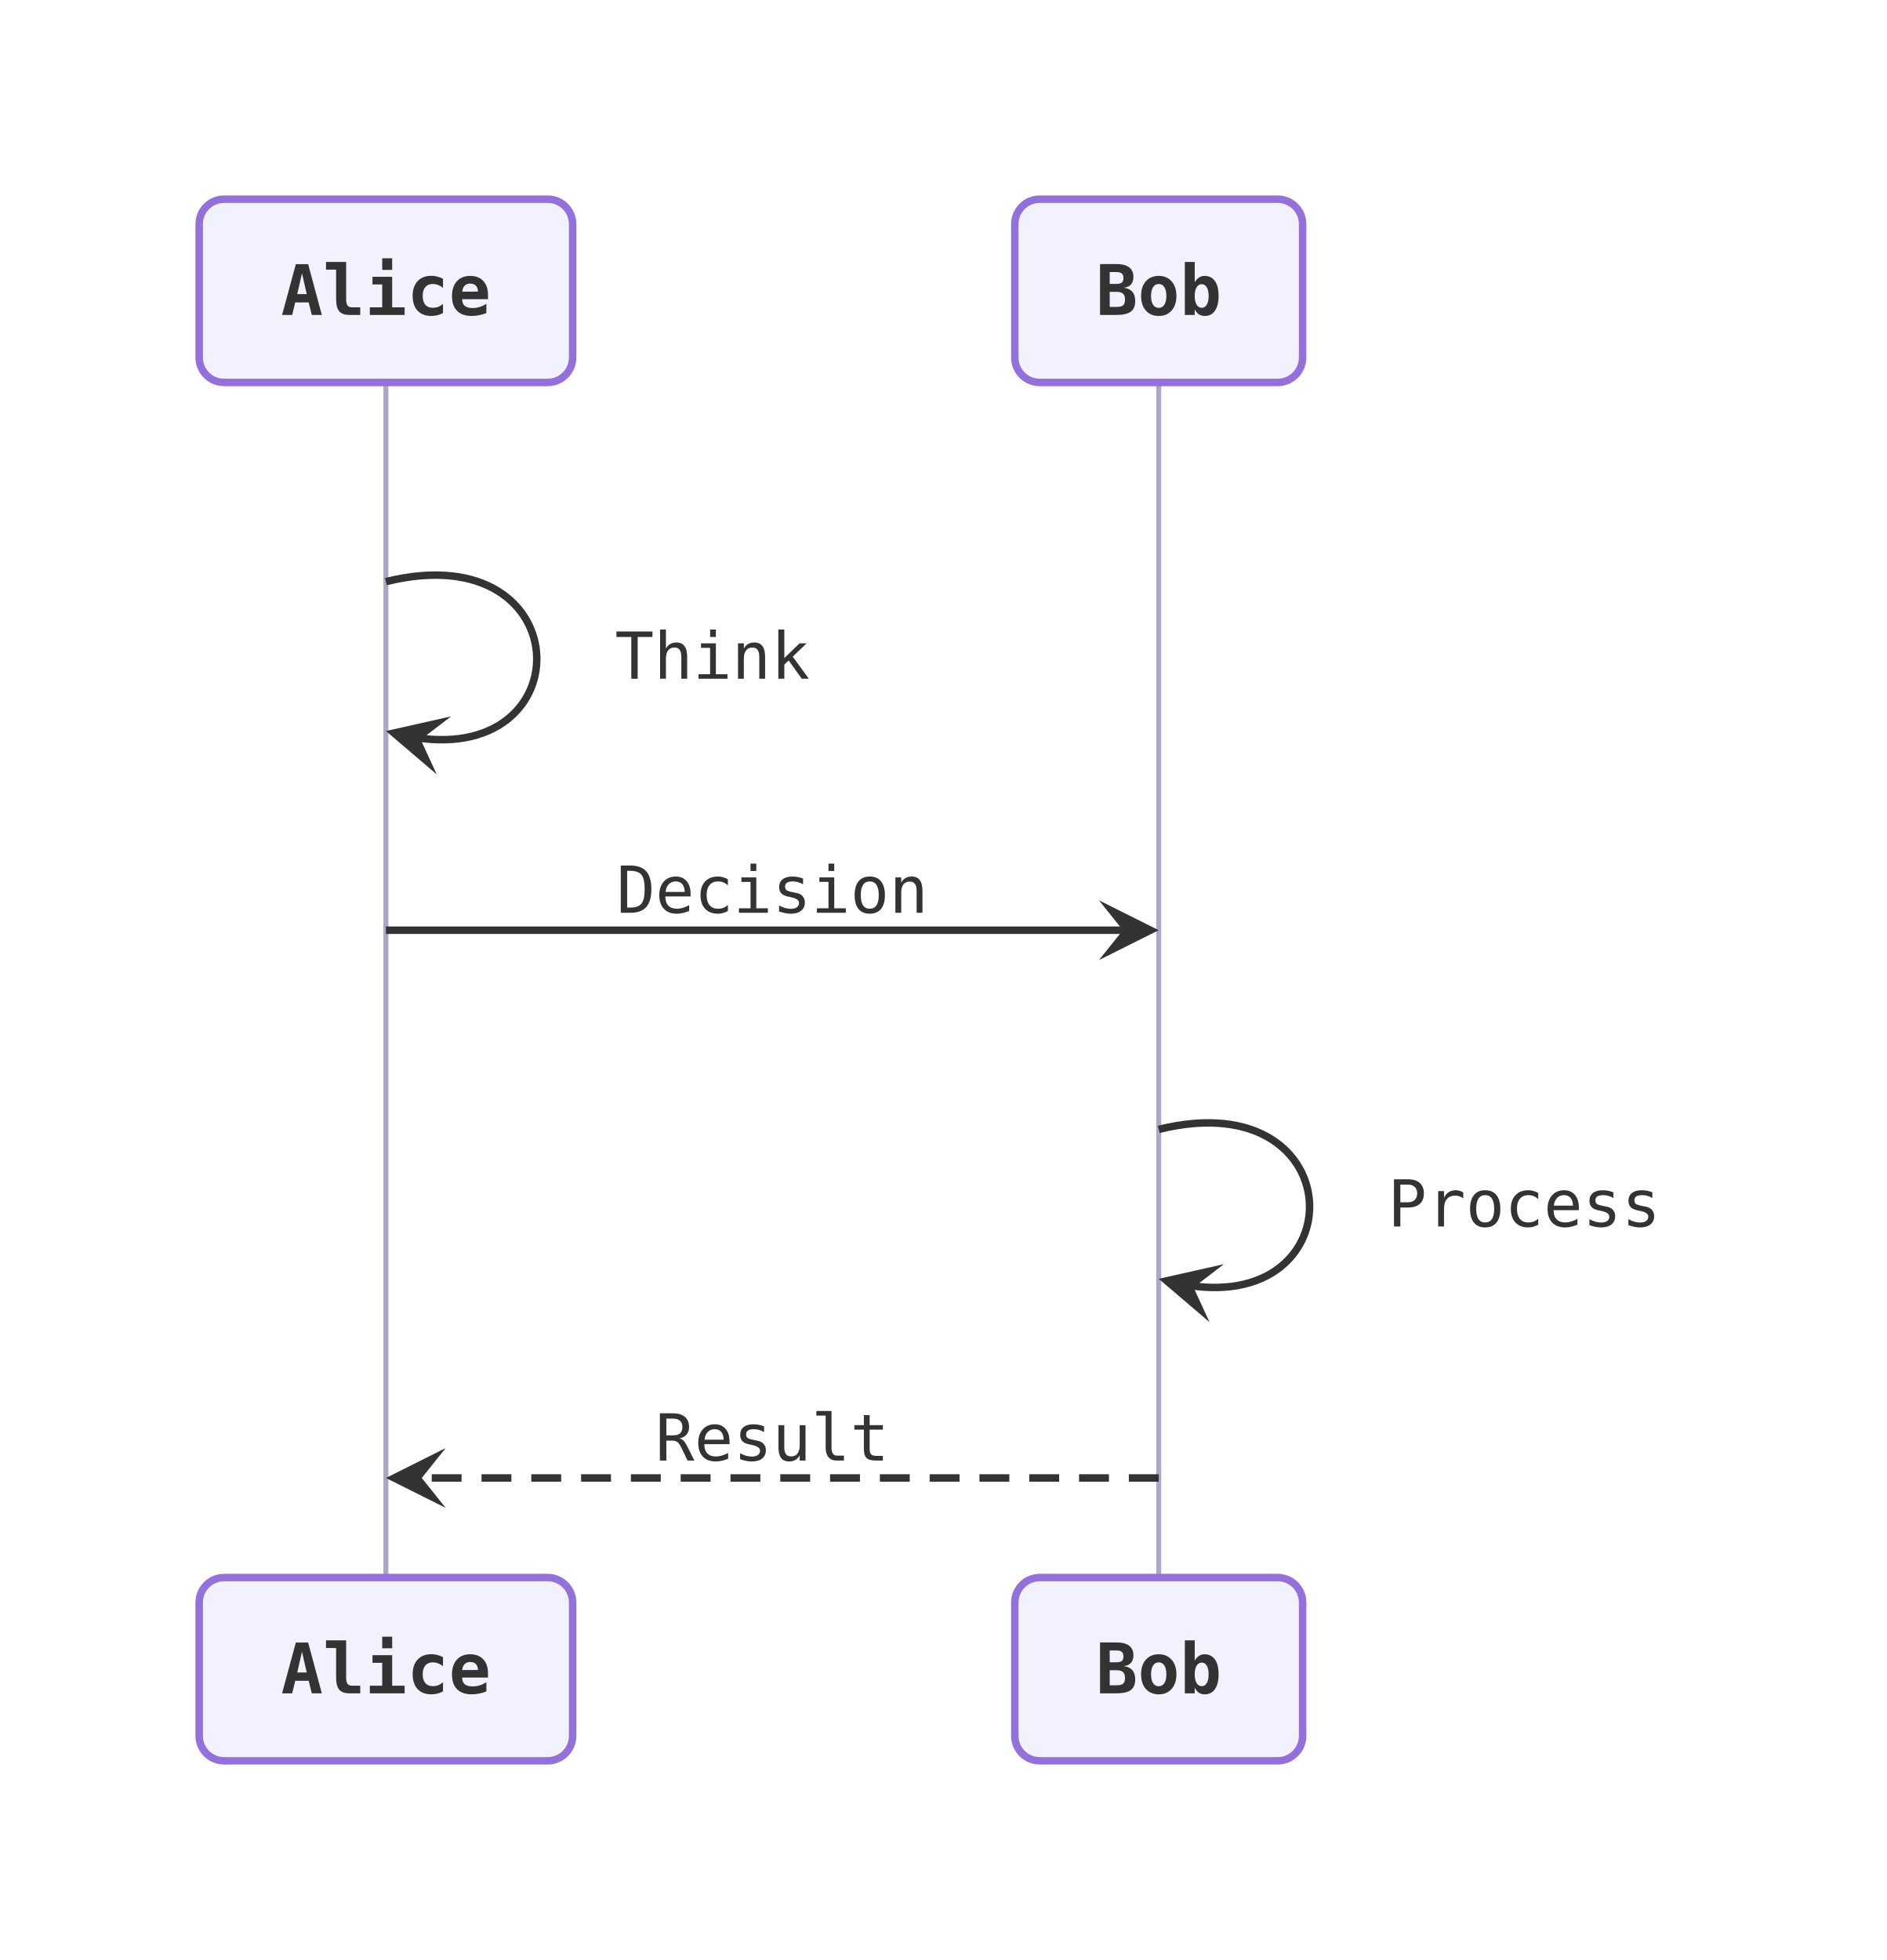
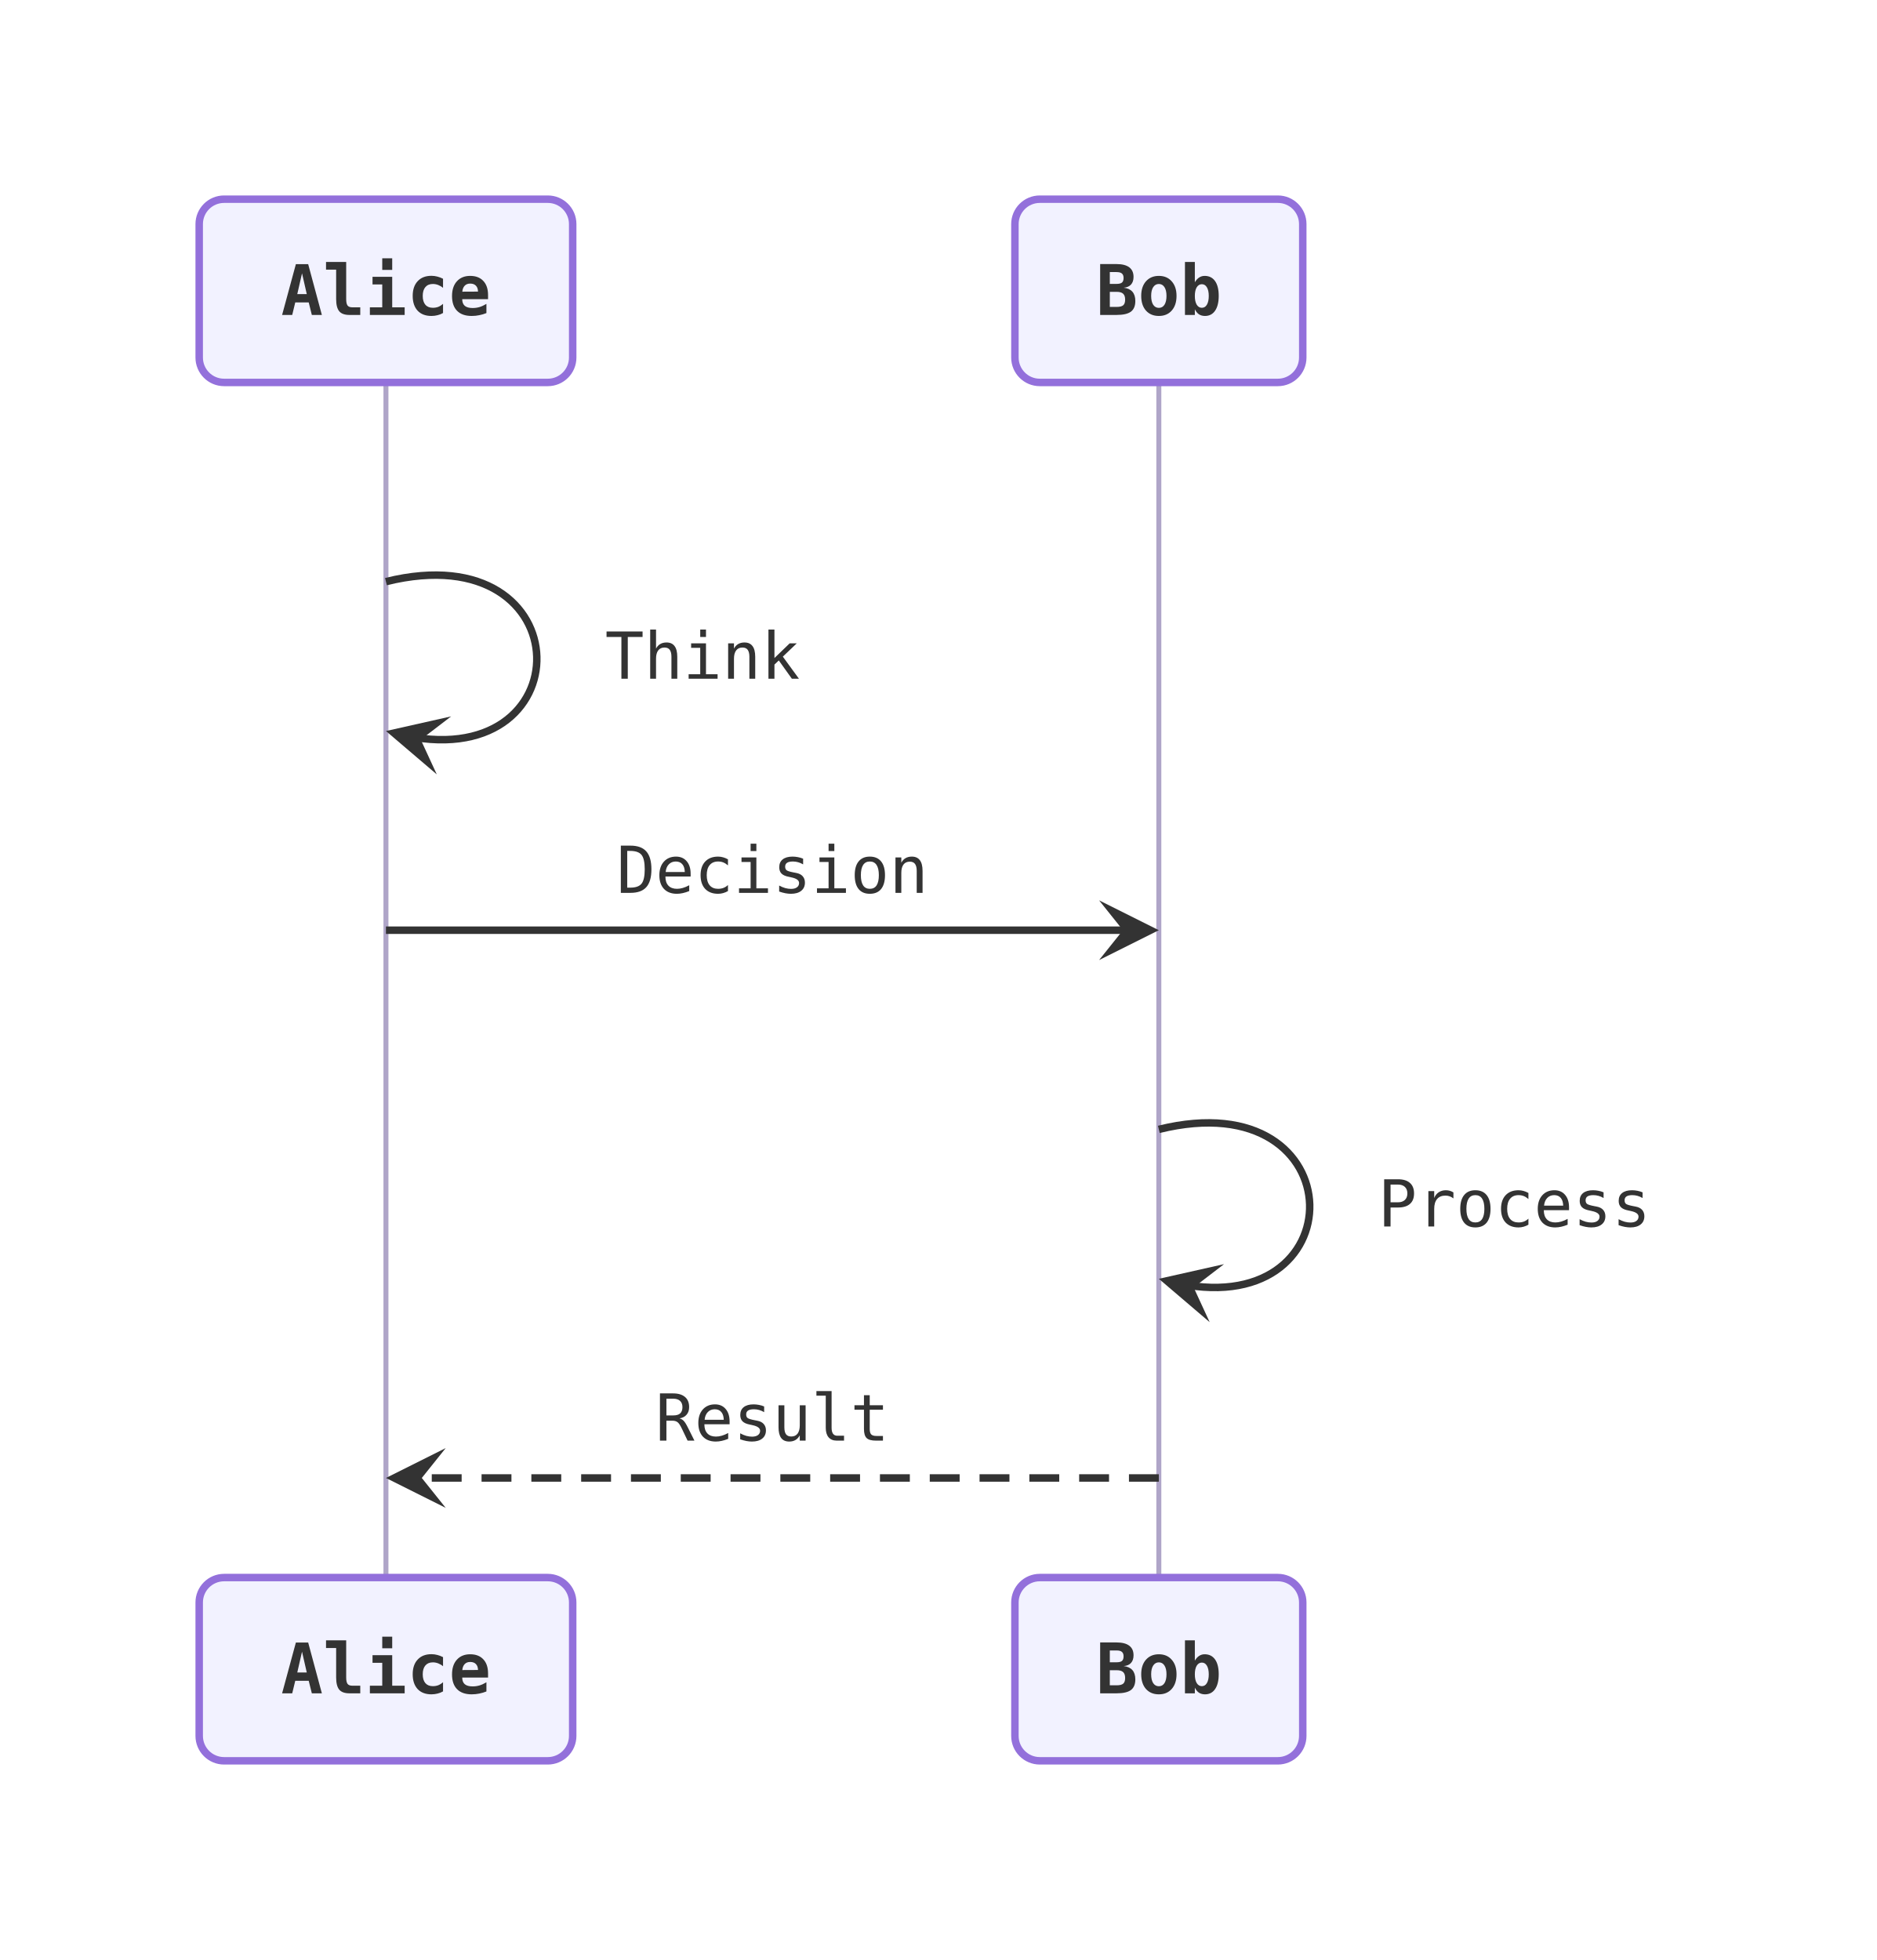
- <svg xmlns="http://www.w3.org/2000/svg" viewBox="0 0 378.9 393.6" width="378.9" height="393.6">
+ <svg xmlns="http://www.w3.org/2000/svg" viewBox="0 0 376.9 393.6" width="376.9" height="393.6">
  <defs>
    <marker id="arrow-point-333333" viewBox="0 0 10 10" refX="8" refY="5" markerWidth="8" markerHeight="8" orient="auto-start-reverse">
      <path d="M10 5 L0 10 L4 5 L0 0 Z" fill="#333333" />
    </marker>
  </defs>
  <g transform="translate(20, 20)">
    <path d="M57.5 56.8 L57.5 296.8" fill="none" stroke="#afa5c8" stroke-width="1" />
    <path d="M212.7 56.8 L212.7 296.8" fill="none" stroke="#afa5c8" stroke-width="1" />
    <path d="M57.5 96.8 C97.5 86.9 97.5 136.7 59.83 127.38" fill="none" stroke="#333333" stroke-width="1.5" marker-end="url(#arrow-point-333333)" />
-     <text x="103.5" y="111.8" text-anchor="start" dominant-baseline="central" font-size="13px" font-family="'Intel One Mono', 'SF Mono', 'Cascadia Code', 'JetBrains Mono', 'Fira Code', 'Consolas', 'Menlo', monospace" fill="#333333">Think</text>
+     <text x="101.5" y="111.8" text-anchor="start" dominant-baseline="central" font-size="13px" font-family="'Intel One Mono', 'SF Mono', 'Cascadia Code', 'JetBrains Mono', 'Fira Code', 'Consolas', 'Menlo', monospace" fill="#333333">Think</text>
    <path d="M57.5 166.8 L210.3 166.8" fill="none" stroke="#333333" stroke-width="1.5" marker-end="url(#arrow-point-333333)" />
-     <text x="135.1" y="158.8" text-anchor="middle" dominant-baseline="central" font-size="13px" font-family="'Intel One Mono', 'SF Mono', 'Cascadia Code', 'JetBrains Mono', 'Fira Code', 'Consolas', 'Menlo', monospace" fill="#333333">Decision</text>
+     <text x="135.1" y="154.8" text-anchor="middle" dominant-baseline="central" font-size="13px" font-family="'Intel One Mono', 'SF Mono', 'Cascadia Code', 'JetBrains Mono', 'Fira Code', 'Consolas', 'Menlo', monospace" fill="#333333">Decision</text>
    <path d="M212.7 206.8 C252.7 196.9 252.7 246.7 215.03 237.38" fill="none" stroke="#333333" stroke-width="1.5" marker-end="url(#arrow-point-333333)" />
-     <text x="258.7" y="221.8" text-anchor="start" dominant-baseline="central" font-size="13px" font-family="'Intel One Mono', 'SF Mono', 'Cascadia Code', 'JetBrains Mono', 'Fira Code', 'Consolas', 'Menlo', monospace" fill="#333333">Process</text>
+     <text x="256.7" y="221.8" text-anchor="start" dominant-baseline="central" font-size="13px" font-family="'Intel One Mono', 'SF Mono', 'Cascadia Code', 'JetBrains Mono', 'Fira Code', 'Consolas', 'Menlo', monospace" fill="#333333">Process</text>
    <path d="M212.7 276.8 L59.9 276.8" fill="none" stroke="#333333" stroke-width="1.5" stroke-dasharray="6 4" marker-end="url(#arrow-point-333333)" />
-     <text x="135.1" y="268.8" text-anchor="middle" dominant-baseline="central" font-size="13px" font-family="'Intel One Mono', 'SF Mono', 'Cascadia Code', 'JetBrains Mono', 'Fira Code', 'Consolas', 'Menlo', monospace" fill="#333333">Result</text>
+     <text x="135.1" y="264.8" text-anchor="middle" dominant-baseline="central" font-size="13px" font-family="'Intel One Mono', 'SF Mono', 'Cascadia Code', 'JetBrains Mono', 'Fira Code', 'Consolas', 'Menlo', monospace" fill="#333333">Result</text>
    <rect x="20" y="20" width="75" height="36.8" rx="5" ry="5" fill="#ececffb2" stroke="#9370db" stroke-width="1.5" />
    <text x="57.5" y="38.4" text-anchor="middle" dominant-baseline="central" font-size="14px" font-family="'Intel One Mono', 'SF Mono', 'Cascadia Code', 'JetBrains Mono', 'Fira Code', 'Consolas', 'Menlo', monospace" fill="#333333" font-weight="bold">Alice</text>
    <rect x="183.8" y="20" width="57.8" height="36.8" rx="5" ry="5" fill="#ececffb2" stroke="#9370db" stroke-width="1.5" />
    <text x="212.7" y="38.4" text-anchor="middle" dominant-baseline="central" font-size="14px" font-family="'Intel One Mono', 'SF Mono', 'Cascadia Code', 'JetBrains Mono', 'Fira Code', 'Consolas', 'Menlo', monospace" fill="#333333" font-weight="bold">Bob</text>
    <rect x="20" y="296.8" width="75" height="36.8" rx="5" ry="5" fill="#ececffb2" stroke="#9370db" stroke-width="1.5" />
    <text x="57.5" y="315.2" text-anchor="middle" dominant-baseline="central" font-size="14px" font-family="'Intel One Mono', 'SF Mono', 'Cascadia Code', 'JetBrains Mono', 'Fira Code', 'Consolas', 'Menlo', monospace" fill="#333333" font-weight="bold">Alice</text>
    <rect x="183.8" y="296.8" width="57.8" height="36.8" rx="5" ry="5" fill="#ececffb2" stroke="#9370db" stroke-width="1.5" />
    <text x="212.7" y="315.2" text-anchor="middle" dominant-baseline="central" font-size="14px" font-family="'Intel One Mono', 'SF Mono', 'Cascadia Code', 'JetBrains Mono', 'Fira Code', 'Consolas', 'Menlo', monospace" fill="#333333" font-weight="bold">Bob</text>
  </g>
</svg>
